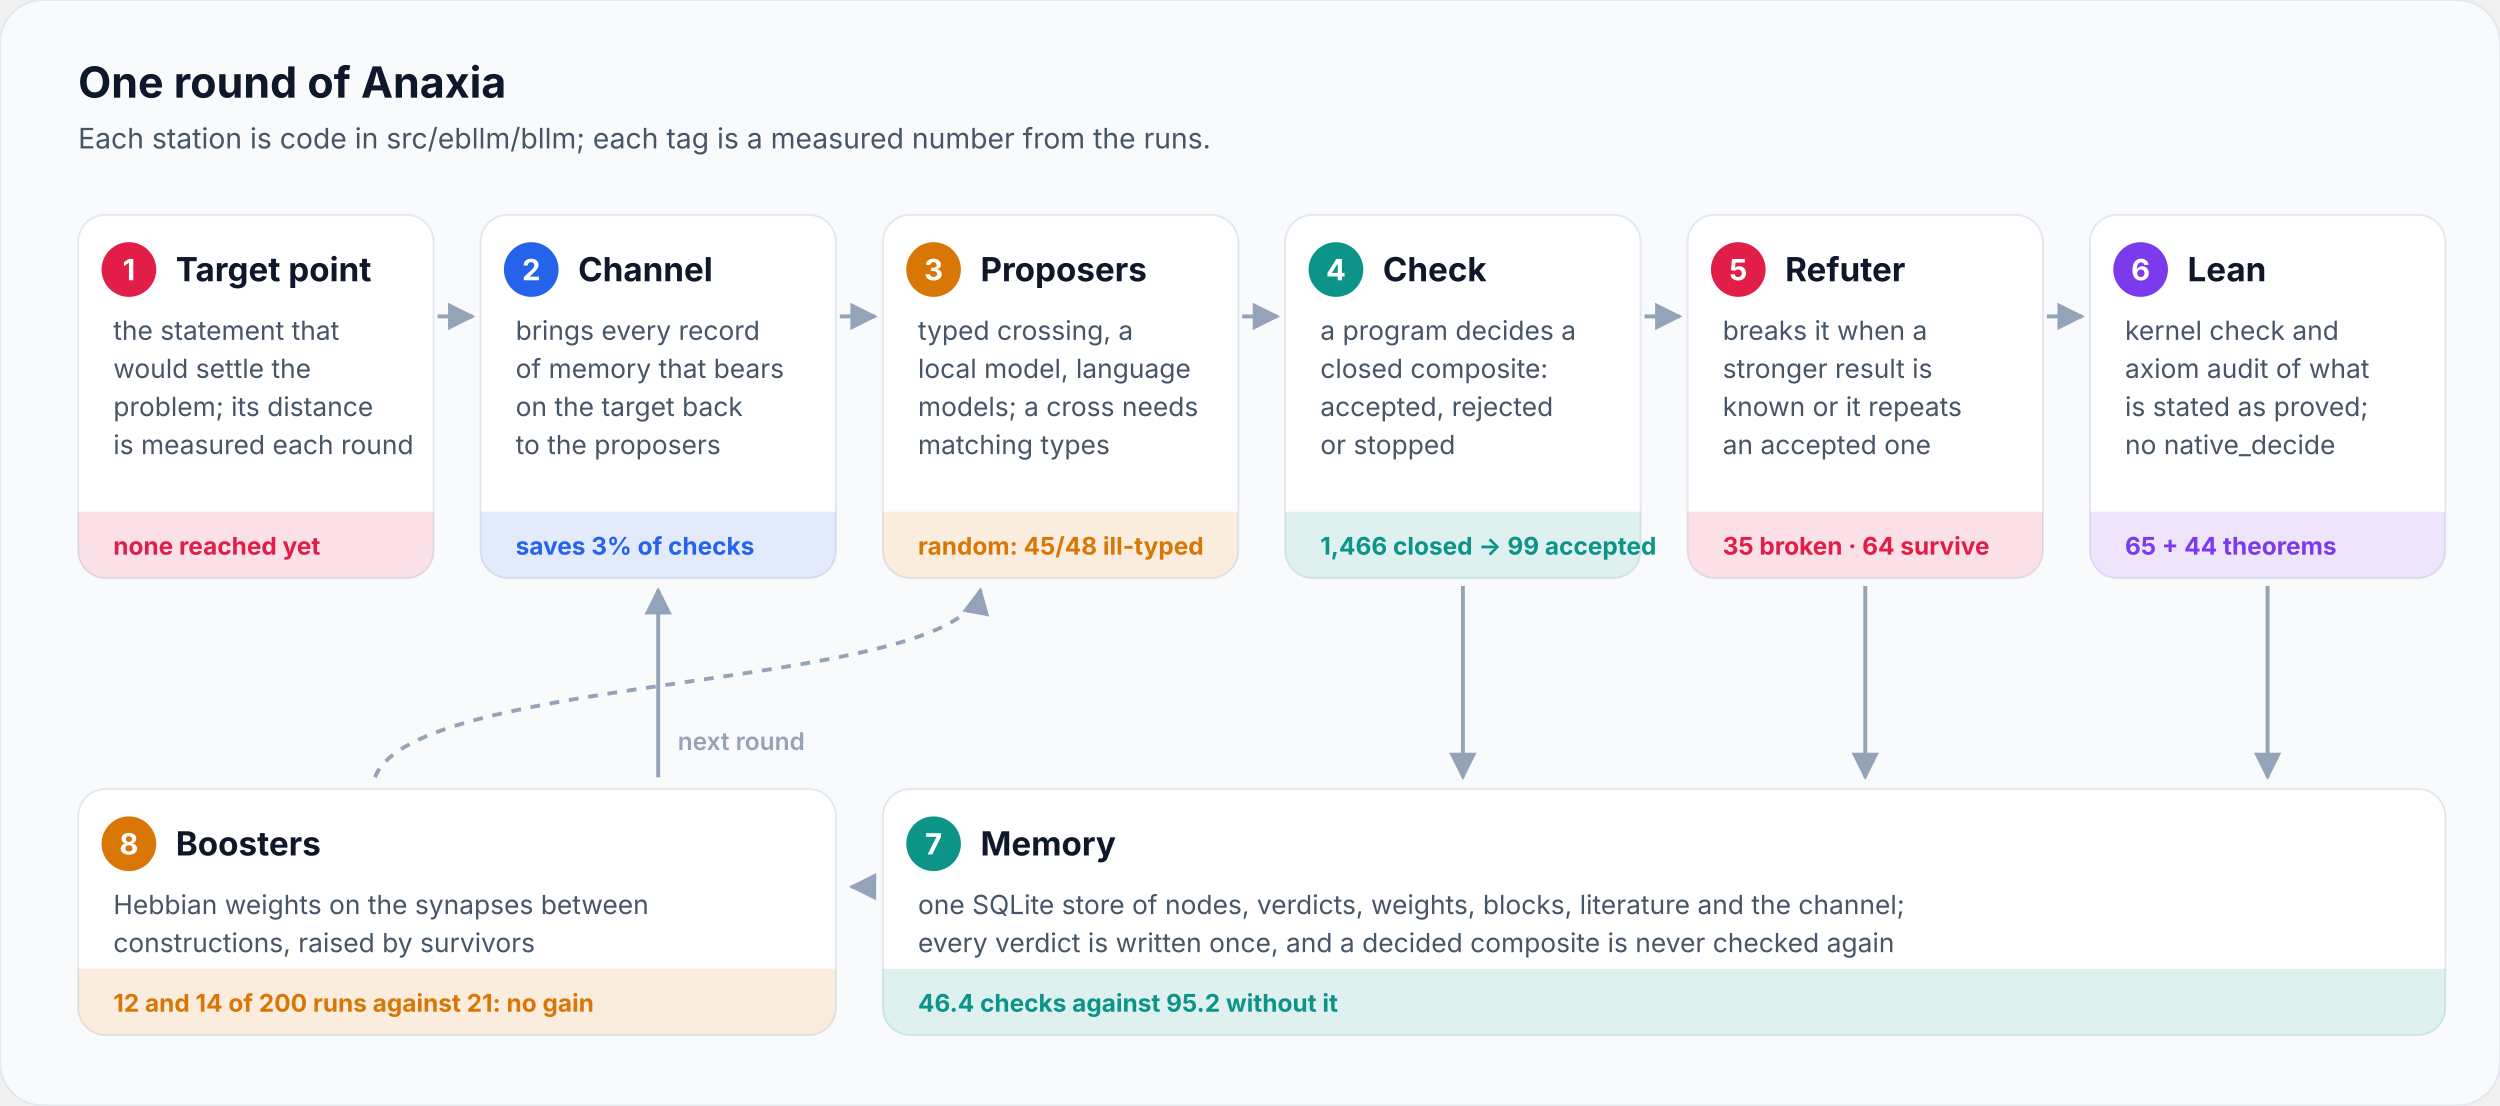
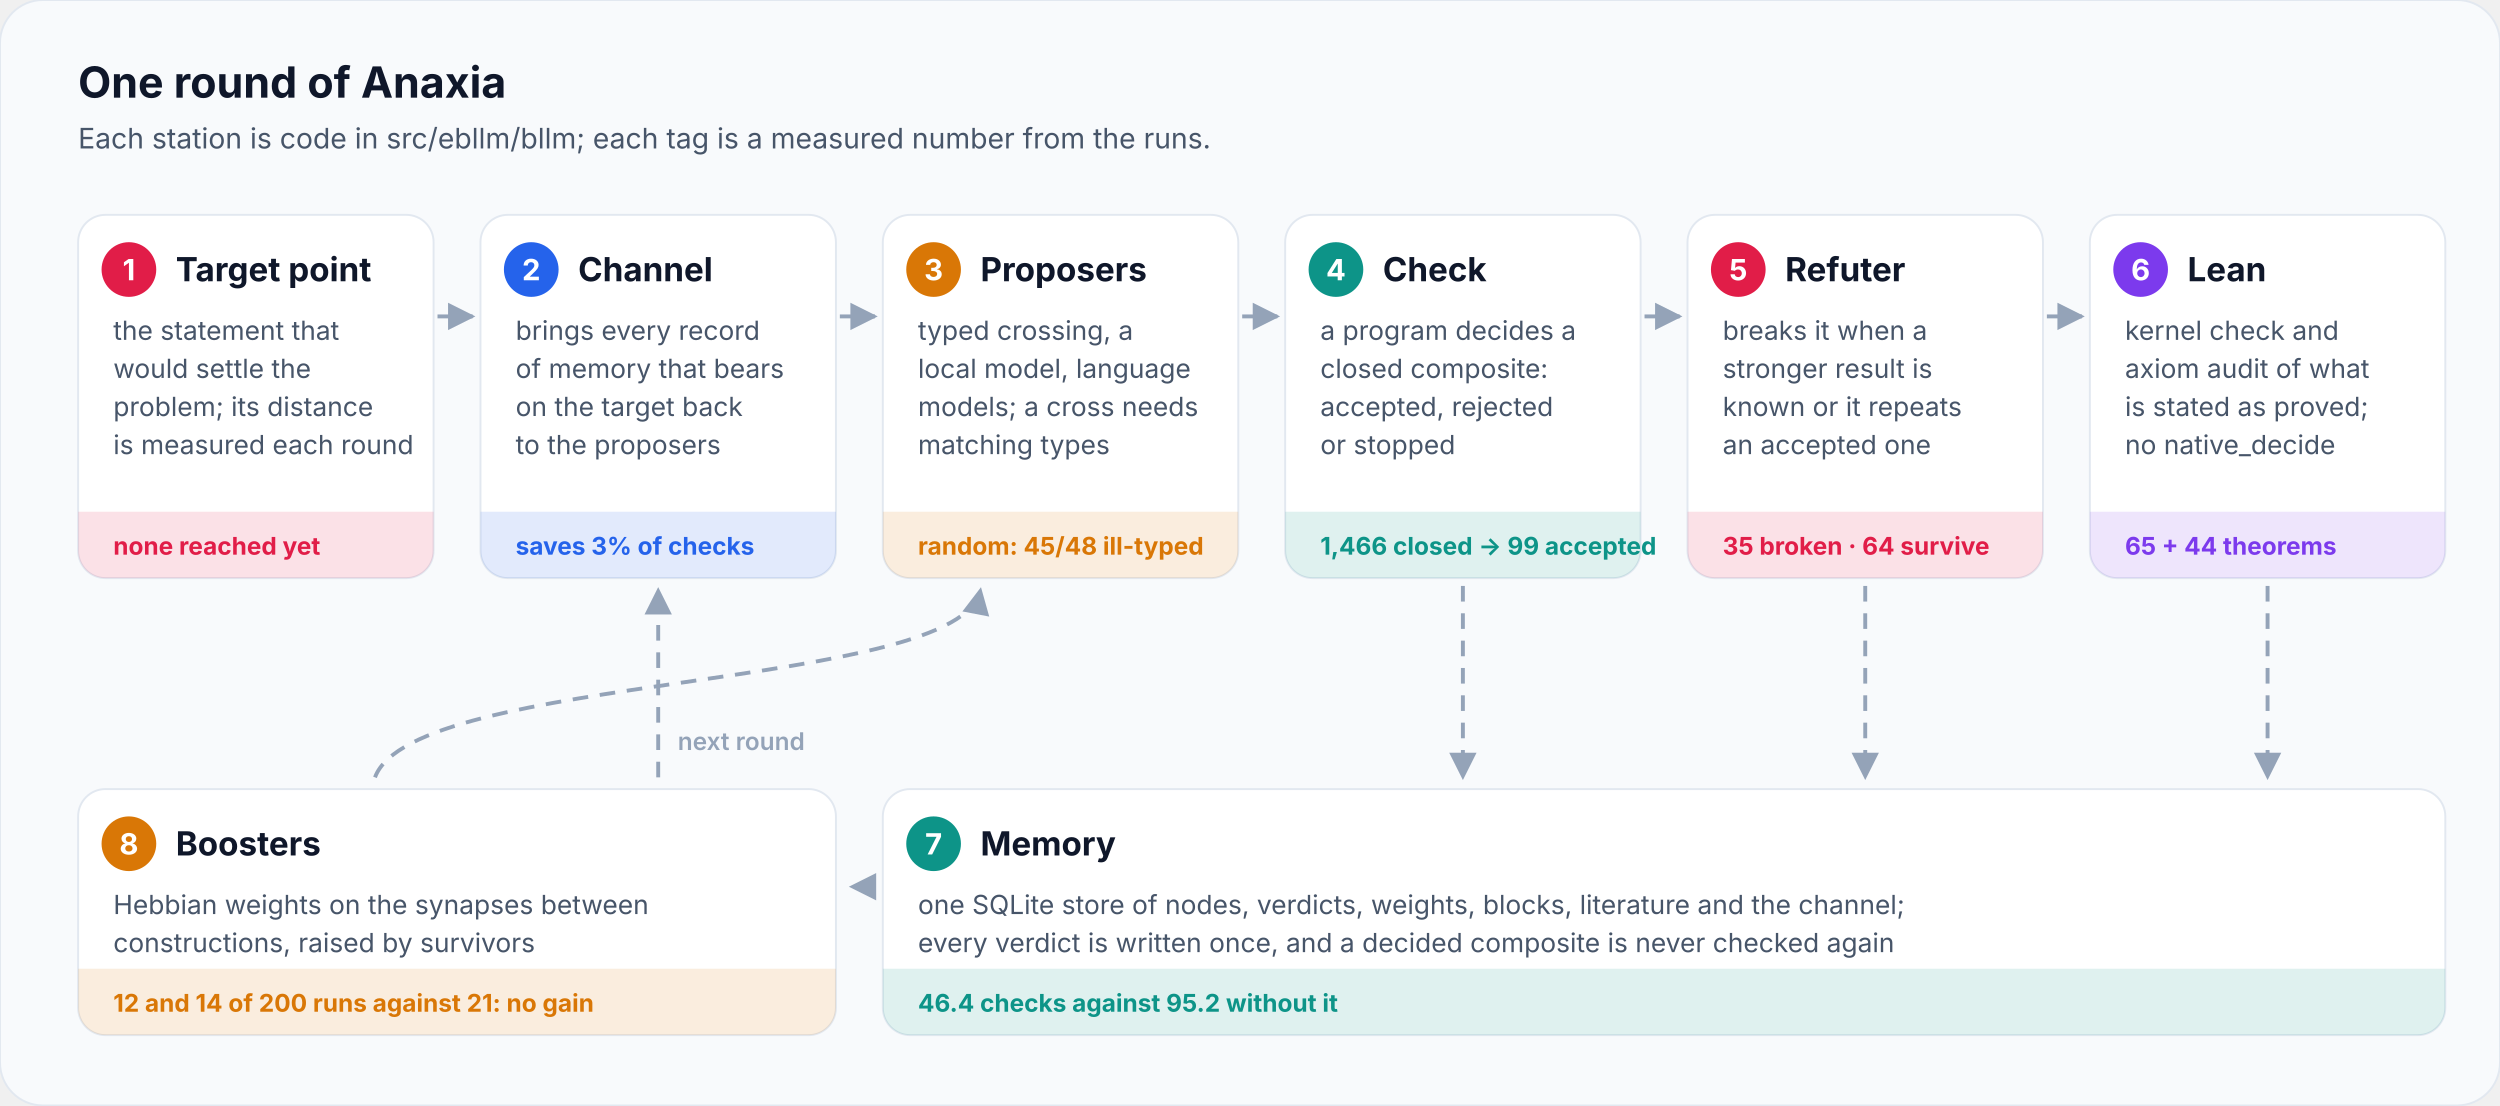
<svg xmlns="http://www.w3.org/2000/svg" viewBox="0 0 1280 566" width="1280" height="566" role="img" aria-label="One round of Anaxia: target point, channel, proposers, check, refuter, Lean, memory and boosters">
+   <style>@keyframes flow{to{stroke-dashoffset:-28}}@keyframes pulse{0%,100%{transform:scale(1)}50%{transform:scale(1.12)}}@keyframes rise{from{transform:scaleX(0)}to{transform:scaleX(1)}}[marker-end]{stroke-dasharray:8 6;animation:flow 1.4s linear infinite}.pulse{transform-box:fill-box;transform-origin:center;animation:pulse 2.4s ease-in-out infinite}.rise{transform-box:fill-box;transform-origin:left;animation:rise 1.8s cubic-bezier(.2,.8,.2,1) both}@keyframes draw{from{stroke-dashoffset:1}to{stroke-dashoffset:0}}.draw{stroke-dasharray:1;stroke-dashoffset:1;animation:draw 1.1s cubic-bezier(.4,0,.2,1) forwards}@keyframes orbit{to{transform:rotate(360deg)}}.orbit{transform-box:fill-box;transform-origin:center;animation:orbit 12s linear infinite}</style>
  <defs>
    <marker id="ar" viewBox="0 0 10 10" refX="9" refY="5" markerWidth="7" markerHeight="7" orient="auto-start-reverse">
      <path d="M0,0 L10,5 L0,10 z" fill="#94a3b8" />
    </marker>
  </defs>
  <rect width="1280" height="566" rx="22" fill="#f8fafc" stroke="#e2e8f0" />
  <text x="40.0" y="50.0" font-family="Inter, 'Segoe UI', Roboto, Helvetica, Arial, sans-serif" font-size="22" font-weight="700" fill="#0f172a" text-anchor="start">One round of Anaxia</text>
  <text x="40.0" y="76.0" font-family="Inter, 'Segoe UI', Roboto, Helvetica, Arial, sans-serif" font-size="14.5" font-weight="400" fill="#475569" text-anchor="start">Each station is code in src/ebllm/bllm; each tag is a measured number from the runs.</text>
  <rect x="40" y="110" width="182" height="186" rx="14" fill="#ffffff" stroke="#e2e8f0" />
  <circle cx="66" cy="138" r="14" fill="#e11d48" />
  <text x="66.0" y="143.5" font-family="Inter, 'Segoe UI', Roboto, Helvetica, Arial, sans-serif" font-size="15" font-weight="700" fill="#ffffff" text-anchor="middle">1</text>
  <text x="90.0" y="144.0" font-family="Inter, 'Segoe UI', Roboto, Helvetica, Arial, sans-serif" font-size="17" font-weight="700" fill="#0f172a" text-anchor="start">Target point</text>
  <text x="58.0" y="174.0" font-family="Inter, 'Segoe UI', Roboto, Helvetica, Arial, sans-serif" font-size="13.5" font-weight="400" fill="#475569" text-anchor="start">the statement that</text>
  <text x="58.0" y="193.5" font-family="Inter, 'Segoe UI', Roboto, Helvetica, Arial, sans-serif" font-size="13.5" font-weight="400" fill="#475569" text-anchor="start">would settle the</text>
  <text x="58.0" y="213.0" font-family="Inter, 'Segoe UI', Roboto, Helvetica, Arial, sans-serif" font-size="13.5" font-weight="400" fill="#475569" text-anchor="start">problem; its distance</text>
  <text x="58.0" y="232.5" font-family="Inter, 'Segoe UI', Roboto, Helvetica, Arial, sans-serif" font-size="13.5" font-weight="400" fill="#475569" text-anchor="start">is measured each round</text>
  <path d="M40,262 h182 v20 a14,14 0 0 1 -14,14 h-154 a14,14 0 0 1 -14,-14 z" fill="#e11d48" fill-opacity="0.13" />
  <text x="58.0" y="284.0" font-family="Inter, 'Segoe UI', Roboto, Helvetica, Arial, sans-serif" font-size="12.5" font-weight="700" fill="#e11d48" text-anchor="start">none reached yet</text>
  <rect x="246" y="110" width="182" height="186" rx="14" fill="#ffffff" stroke="#e2e8f0" />
  <circle cx="272" cy="138" r="14" fill="#2563eb" />
  <text x="272.0" y="143.5" font-family="Inter, 'Segoe UI', Roboto, Helvetica, Arial, sans-serif" font-size="15" font-weight="700" fill="#ffffff" text-anchor="middle">2</text>
  <text x="296.0" y="144.0" font-family="Inter, 'Segoe UI', Roboto, Helvetica, Arial, sans-serif" font-size="17" font-weight="700" fill="#0f172a" text-anchor="start">Channel</text>
  <text x="264.0" y="174.0" font-family="Inter, 'Segoe UI', Roboto, Helvetica, Arial, sans-serif" font-size="13.5" font-weight="400" fill="#475569" text-anchor="start">brings every record</text>
  <text x="264.0" y="193.5" font-family="Inter, 'Segoe UI', Roboto, Helvetica, Arial, sans-serif" font-size="13.5" font-weight="400" fill="#475569" text-anchor="start">of memory that bears</text>
  <text x="264.0" y="213.0" font-family="Inter, 'Segoe UI', Roboto, Helvetica, Arial, sans-serif" font-size="13.5" font-weight="400" fill="#475569" text-anchor="start">on the target back</text>
  <text x="264.0" y="232.5" font-family="Inter, 'Segoe UI', Roboto, Helvetica, Arial, sans-serif" font-size="13.5" font-weight="400" fill="#475569" text-anchor="start">to the proposers</text>
  <path d="M246,262 h182 v20 a14,14 0 0 1 -14,14 h-154 a14,14 0 0 1 -14,-14 z" fill="#2563eb" fill-opacity="0.13" />
  <text x="264.0" y="284.0" font-family="Inter, 'Segoe UI', Roboto, Helvetica, Arial, sans-serif" font-size="12.5" font-weight="700" fill="#2563eb" text-anchor="start">saves 3% of checks</text>
  <rect x="452" y="110" width="182" height="186" rx="14" fill="#ffffff" stroke="#e2e8f0" />
  <circle cx="478" cy="138" r="14" fill="#d97706" />
  <text x="478.0" y="143.5" font-family="Inter, 'Segoe UI', Roboto, Helvetica, Arial, sans-serif" font-size="15" font-weight="700" fill="#ffffff" text-anchor="middle">3</text>
  <text x="502.0" y="144.0" font-family="Inter, 'Segoe UI', Roboto, Helvetica, Arial, sans-serif" font-size="17" font-weight="700" fill="#0f172a" text-anchor="start">Proposers</text>
  <text x="470.0" y="174.0" font-family="Inter, 'Segoe UI', Roboto, Helvetica, Arial, sans-serif" font-size="13.5" font-weight="400" fill="#475569" text-anchor="start">typed crossing, a</text>
  <text x="470.0" y="193.5" font-family="Inter, 'Segoe UI', Roboto, Helvetica, Arial, sans-serif" font-size="13.5" font-weight="400" fill="#475569" text-anchor="start">local model, language</text>
  <text x="470.0" y="213.0" font-family="Inter, 'Segoe UI', Roboto, Helvetica, Arial, sans-serif" font-size="13.5" font-weight="400" fill="#475569" text-anchor="start">models; a cross needs</text>
  <text x="470.0" y="232.5" font-family="Inter, 'Segoe UI', Roboto, Helvetica, Arial, sans-serif" font-size="13.5" font-weight="400" fill="#475569" text-anchor="start">matching types</text>
  <path d="M452,262 h182 v20 a14,14 0 0 1 -14,14 h-154 a14,14 0 0 1 -14,-14 z" fill="#d97706" fill-opacity="0.13" />
  <text x="470.0" y="284.0" font-family="Inter, 'Segoe UI', Roboto, Helvetica, Arial, sans-serif" font-size="12.5" font-weight="700" fill="#d97706" text-anchor="start">random: 45/48 ill-typed</text>
  <rect x="658" y="110" width="182" height="186" rx="14" fill="#ffffff" stroke="#e2e8f0" />
  <circle cx="684" cy="138" r="14" fill="#0d9488" />
  <text x="684.0" y="143.5" font-family="Inter, 'Segoe UI', Roboto, Helvetica, Arial, sans-serif" font-size="15" font-weight="700" fill="#ffffff" text-anchor="middle">4</text>
  <text x="708.0" y="144.0" font-family="Inter, 'Segoe UI', Roboto, Helvetica, Arial, sans-serif" font-size="17" font-weight="700" fill="#0f172a" text-anchor="start">Check</text>
  <text x="676.0" y="174.0" font-family="Inter, 'Segoe UI', Roboto, Helvetica, Arial, sans-serif" font-size="13.5" font-weight="400" fill="#475569" text-anchor="start">a program decides a</text>
  <text x="676.0" y="193.5" font-family="Inter, 'Segoe UI', Roboto, Helvetica, Arial, sans-serif" font-size="13.5" font-weight="400" fill="#475569" text-anchor="start">closed composite:</text>
  <text x="676.0" y="213.0" font-family="Inter, 'Segoe UI', Roboto, Helvetica, Arial, sans-serif" font-size="13.5" font-weight="400" fill="#475569" text-anchor="start">accepted, rejected</text>
  <text x="676.0" y="232.5" font-family="Inter, 'Segoe UI', Roboto, Helvetica, Arial, sans-serif" font-size="13.5" font-weight="400" fill="#475569" text-anchor="start">or stopped</text>
  <path d="M658,262 h182 v20 a14,14 0 0 1 -14,14 h-154 a14,14 0 0 1 -14,-14 z" fill="#0d9488" fill-opacity="0.13" />
  <text x="676.0" y="284.0" font-family="Inter, 'Segoe UI', Roboto, Helvetica, Arial, sans-serif" font-size="12.5" font-weight="700" fill="#0d9488" text-anchor="start">1,466 closed → 99 accepted</text>
  <rect x="864" y="110" width="182" height="186" rx="14" fill="#ffffff" stroke="#e2e8f0" />
  <circle cx="890" cy="138" r="14" fill="#e11d48" />
  <text x="890.0" y="143.5" font-family="Inter, 'Segoe UI', Roboto, Helvetica, Arial, sans-serif" font-size="15" font-weight="700" fill="#ffffff" text-anchor="middle">5</text>
  <text x="914.0" y="144.0" font-family="Inter, 'Segoe UI', Roboto, Helvetica, Arial, sans-serif" font-size="17" font-weight="700" fill="#0f172a" text-anchor="start">Refuter</text>
  <text x="882.0" y="174.0" font-family="Inter, 'Segoe UI', Roboto, Helvetica, Arial, sans-serif" font-size="13.5" font-weight="400" fill="#475569" text-anchor="start">breaks it when a</text>
  <text x="882.0" y="193.5" font-family="Inter, 'Segoe UI', Roboto, Helvetica, Arial, sans-serif" font-size="13.5" font-weight="400" fill="#475569" text-anchor="start">stronger result is</text>
  <text x="882.0" y="213.0" font-family="Inter, 'Segoe UI', Roboto, Helvetica, Arial, sans-serif" font-size="13.5" font-weight="400" fill="#475569" text-anchor="start">known or it repeats</text>
  <text x="882.0" y="232.5" font-family="Inter, 'Segoe UI', Roboto, Helvetica, Arial, sans-serif" font-size="13.5" font-weight="400" fill="#475569" text-anchor="start">an accepted one</text>
  <path d="M864,262 h182 v20 a14,14 0 0 1 -14,14 h-154 a14,14 0 0 1 -14,-14 z" fill="#e11d48" fill-opacity="0.13" />
  <text x="882.0" y="284.0" font-family="Inter, 'Segoe UI', Roboto, Helvetica, Arial, sans-serif" font-size="12.5" font-weight="700" fill="#e11d48" text-anchor="start">35 broken · 64 survive</text>
  <rect x="1070" y="110" width="182" height="186" rx="14" fill="#ffffff" stroke="#e2e8f0" />
  <circle cx="1096" cy="138" r="14" fill="#7c3aed" />
  <text x="1096.0" y="143.5" font-family="Inter, 'Segoe UI', Roboto, Helvetica, Arial, sans-serif" font-size="15" font-weight="700" fill="#ffffff" text-anchor="middle">6</text>
  <text x="1120.0" y="144.0" font-family="Inter, 'Segoe UI', Roboto, Helvetica, Arial, sans-serif" font-size="17" font-weight="700" fill="#0f172a" text-anchor="start">Lean</text>
  <text x="1088.0" y="174.0" font-family="Inter, 'Segoe UI', Roboto, Helvetica, Arial, sans-serif" font-size="13.5" font-weight="400" fill="#475569" text-anchor="start">kernel check and</text>
  <text x="1088.0" y="193.5" font-family="Inter, 'Segoe UI', Roboto, Helvetica, Arial, sans-serif" font-size="13.5" font-weight="400" fill="#475569" text-anchor="start">axiom audit of what</text>
  <text x="1088.0" y="213.0" font-family="Inter, 'Segoe UI', Roboto, Helvetica, Arial, sans-serif" font-size="13.5" font-weight="400" fill="#475569" text-anchor="start">is stated as proved;</text>
  <text x="1088.0" y="232.5" font-family="Inter, 'Segoe UI', Roboto, Helvetica, Arial, sans-serif" font-size="13.5" font-weight="400" fill="#475569" text-anchor="start">no native_decide</text>
  <path d="M1070,262 h182 v20 a14,14 0 0 1 -14,14 h-154 a14,14 0 0 1 -14,-14 z" fill="#7c3aed" fill-opacity="0.13" />
  <text x="1088.0" y="284.0" font-family="Inter, 'Segoe UI', Roboto, Helvetica, Arial, sans-serif" font-size="12.5" font-weight="700" fill="#7c3aed" text-anchor="start">65 + 44 theorems</text>
  <line x1="224" y1="162" x2="242" y2="162" stroke="#94a3b8" stroke-width="2" marker-end="url(#ar)" />
  <line x1="430" y1="162" x2="448" y2="162" stroke="#94a3b8" stroke-width="2" marker-end="url(#ar)" />
  <line x1="636" y1="162" x2="654" y2="162" stroke="#94a3b8" stroke-width="2" marker-end="url(#ar)" />
  <line x1="842" y1="162" x2="860" y2="162" stroke="#94a3b8" stroke-width="2" marker-end="url(#ar)" />
  <line x1="1048" y1="162" x2="1066" y2="162" stroke="#94a3b8" stroke-width="2" marker-end="url(#ar)" />
  <rect x="452" y="404" width="800" height="126" rx="14" fill="#ffffff" stroke="#e2e8f0" />
  <circle cx="478" cy="432" r="14" fill="#0d9488" />
  <text x="478.0" y="437.5" font-family="Inter, 'Segoe UI', Roboto, Helvetica, Arial, sans-serif" font-size="15" font-weight="700" fill="#ffffff" text-anchor="middle">7</text>
  <text x="502.0" y="438.0" font-family="Inter, 'Segoe UI', Roboto, Helvetica, Arial, sans-serif" font-size="17" font-weight="700" fill="#0f172a" text-anchor="start">Memory</text>
  <text x="470.0" y="468.0" font-family="Inter, 'Segoe UI', Roboto, Helvetica, Arial, sans-serif" font-size="13.5" font-weight="400" fill="#475569" text-anchor="start">one SQLite store of nodes, verdicts, weights, blocks, literature and the channel;</text>
  <text x="470.0" y="487.5" font-family="Inter, 'Segoe UI', Roboto, Helvetica, Arial, sans-serif" font-size="13.5" font-weight="400" fill="#475569" text-anchor="start">every verdict is written once, and a decided composite is never checked again</text>
  <path d="M452,496 h800 v20 a14,14 0 0 1 -14,14 h-772 a14,14 0 0 1 -14,-14 z" fill="#0d9488" fill-opacity="0.13" />
  <text x="470.0" y="518.0" font-family="Inter, 'Segoe UI', Roboto, Helvetica, Arial, sans-serif" font-size="12.5" font-weight="700" fill="#0d9488" text-anchor="start">46.4 checks against 95.2 without it</text>
  <rect x="40" y="404" width="388" height="126" rx="14" fill="#ffffff" stroke="#e2e8f0" />
  <circle cx="66" cy="432" r="14" fill="#d97706" />
  <text x="66.0" y="437.5" font-family="Inter, 'Segoe UI', Roboto, Helvetica, Arial, sans-serif" font-size="15" font-weight="700" fill="#ffffff" text-anchor="middle">8</text>
  <text x="90.0" y="438.0" font-family="Inter, 'Segoe UI', Roboto, Helvetica, Arial, sans-serif" font-size="17" font-weight="700" fill="#0f172a" text-anchor="start">Boosters</text>
  <text x="58.0" y="468.0" font-family="Inter, 'Segoe UI', Roboto, Helvetica, Arial, sans-serif" font-size="13.5" font-weight="400" fill="#475569" text-anchor="start">Hebbian weights on the synapses between</text>
  <text x="58.0" y="487.5" font-family="Inter, 'Segoe UI', Roboto, Helvetica, Arial, sans-serif" font-size="13.5" font-weight="400" fill="#475569" text-anchor="start">constructions, raised by survivors</text>
  <path d="M40,496 h388 v20 a14,14 0 0 1 -14,14 h-360 a14,14 0 0 1 -14,-14 z" fill="#d97706" fill-opacity="0.13" />
  <text x="58.0" y="518.0" font-family="Inter, 'Segoe UI', Roboto, Helvetica, Arial, sans-serif" font-size="12.5" font-weight="700" fill="#d97706" text-anchor="start">12 and 14 of 200 runs against 21: no gain</text>
  <path d="M749.0,300 L749.0,398" fill="none" stroke="#94a3b8" stroke-width="2" marker-end="url(#ar)" />
  <path d="M955.0,300 L955.0,398" fill="none" stroke="#94a3b8" stroke-width="2" marker-end="url(#ar)" />
  <path d="M1161.0,300 L1161.0,398" fill="none" stroke="#94a3b8" stroke-width="2" marker-end="url(#ar)" />
  <path d="M448,454 L436,454" fill="none" stroke="#94a3b8" stroke-width="2" marker-end="url(#ar)" />
  <path d="M337.0,398 L337.0,302" fill="none" stroke="#94a3b8" stroke-width="2" marker-end="url(#ar)" />
  <path d="M192,398 C212,344 492,354 502,302" fill="none" stroke="#94a3b8" stroke-width="2" stroke-dasharray="5 5" marker-end="url(#ar)" />
  <text x="347.0" y="384.0" font-family="Inter, 'Segoe UI', Roboto, Helvetica, Arial, sans-serif" font-size="12.5" font-weight="600" fill="#94a3b8" text-anchor="start">next round</text>
</svg>
